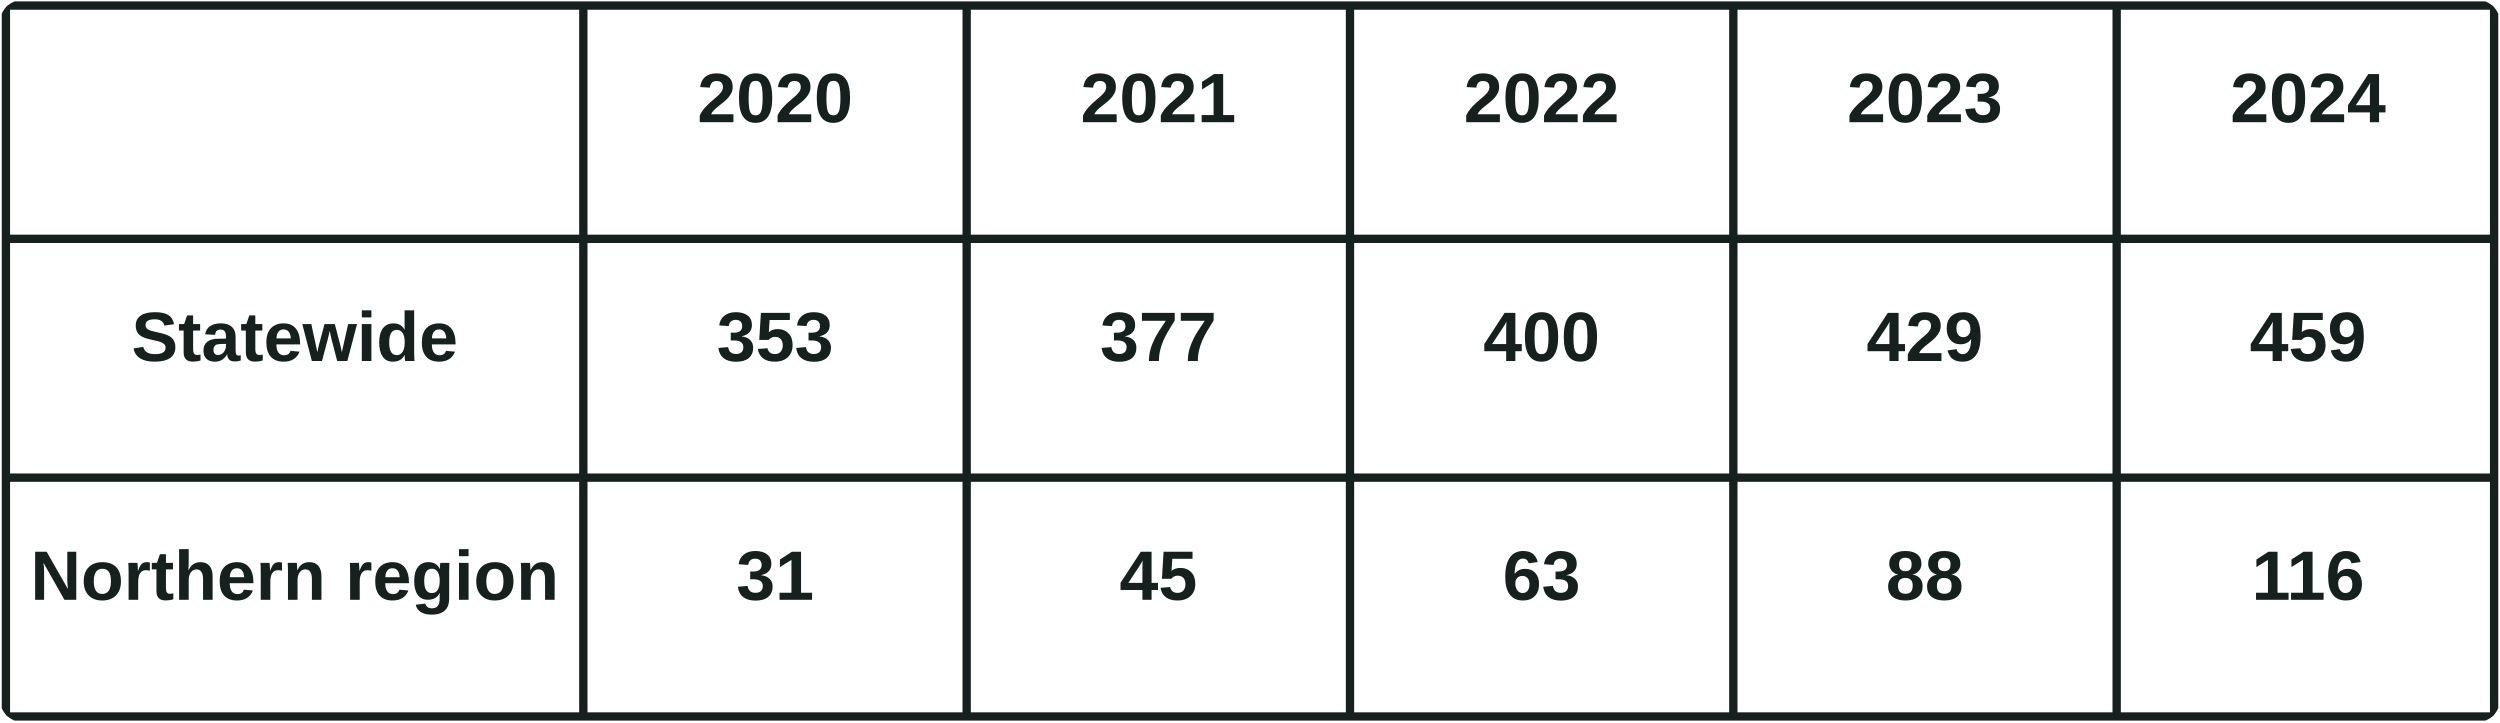
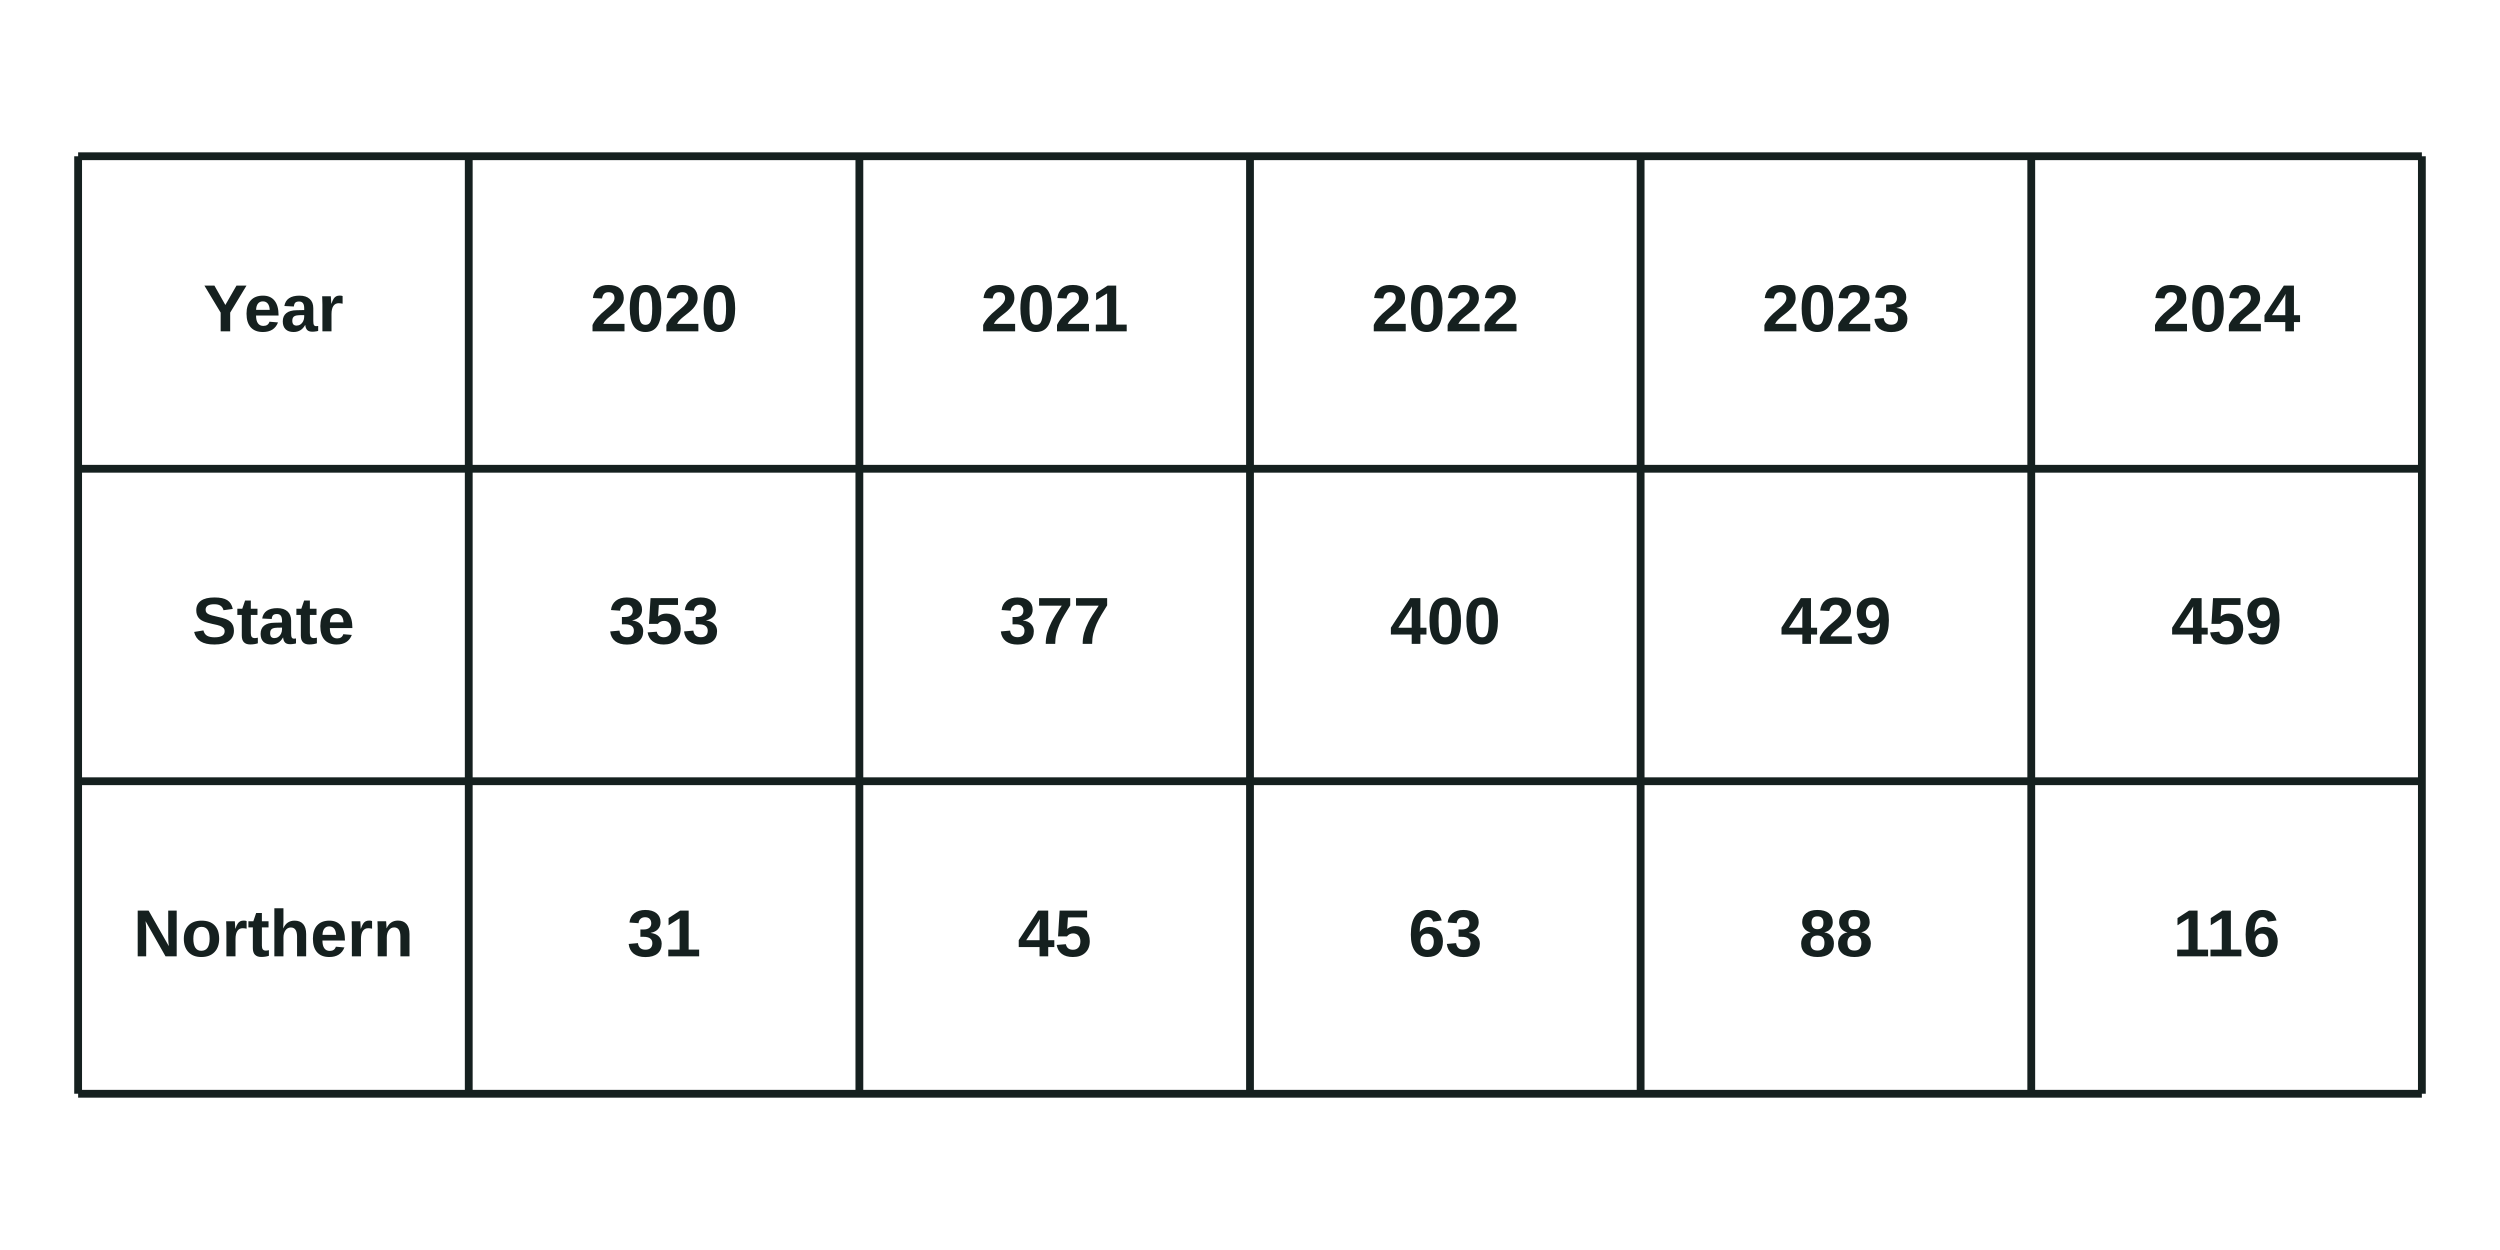
- <svg xmlns="http://www.w3.org/2000/svg" width="1108" height="320" style="overflow: hidden; display: block; background: var(--ld-figure-paper, #ffffff);" viewBox="0 0 1108 320">
+ <svg xmlns="http://www.w3.org/2000/svg" width="640" height="320" style="overflow: hidden; display: block; background: var(--ld-figure-paper, #ffffff);" viewBox="0 0 640 320">
  <defs>
    <filter id="ld-tbl-p0054-02_f1" width="300%" height="300%" filterUnits="userSpaceOnUse">
      <feOffset in="SourceGraphic" result="offOut" dx="5" dy="5" />
      <feColorMatrix in="offOut" result="colorOut" type="matrix" values="0.1 0 0 0 0  0 0.1 0 0 0  0 0 0.1 0 0  0 0 0 1 0" />
      <feGaussianBlur in="colorOut" result="blurOut" stdDeviation="3" />
      <feBlend in="SourceGraphic" in2="blurOut" mode="normal" />
    </filter>
    <clipPath id="ld-tbl-p0054-02_ClipFull">
-       <rect x="0" y="0" width="1108" height="320" rx="10" ry="10" />
+       <rect x="0" y="0" width="640" height="320" rx="10" ry="10" />
    </clipPath>
  </defs>
  <g />
  <g />
  <g />
-   <g>
-     <polygon id="ld-tbl-p0054-02_ld-polygon-1" fill="var(--ld-figure-accent-soft, #8a9795)" pointer-events="visiblePainted" fill-opacity="0" tabindex="-1" stroke="none" fill-rule="evenodd" points="2.615,2.462 1105.385,2.462 1105.385,317.538 2.615,317.538" display="inline" style="position: absolute; transition: fill 100ms, fill-opacity 100ms, stroke 100ms, stroke-opacity 100ms, stroke-width 100ms; clip-path: url(&quot;#ld-tbl-p0054-02_ClipFull&quot;); visibility: inherit;" />
-   </g>
+   <g />
  <g />
  <g>
    <path id="ld-tbl-p0054-02_jxgBoard1G1" stroke-linecap="round" stroke-linejoin="round" fill-rule="evenodd" stroke="#D55E00" stroke-opacity="1" stroke-width="1px" pointer-events="visibleStroke" fill-opacity="0" tabindex="null" d="M 0 0" display="none" style="position: absolute; transition: fill 100ms, fill-opacity 100ms, stroke 100ms, stroke-opacity 100ms, stroke-width 100ms; clip-path: url(&quot;#ld-tbl-p0054-02_ClipFull&quot;); visibility: hidden;" />
    <path id="ld-tbl-p0054-02_jxgBoard1G2" stroke-linecap="round" stroke-linejoin="round" fill-rule="evenodd" stroke="#D55E00" stroke-opacity="1" stroke-width="1px" pointer-events="visibleStroke" fill-opacity="0" tabindex="null" d="M 0 0" display="none" style="position: absolute; transition: fill 100ms, fill-opacity 100ms, stroke 100ms, stroke-opacity 100ms, stroke-width 100ms; clip-path: url(&quot;#ld-tbl-p0054-02_ClipFull&quot;); visibility: hidden;" />
-     <line id="ld-tbl-p0054-02_jxgBoard1L7" stroke="var(--ld-figure-accent, #15201f)" stroke-opacity="1" stroke-width="3.692px" pointer-events="visibleStroke" fill-opacity="0" tabindex="-1" x1="1105.385" y1="2.462" x2="1105.385" y2="317.538" stroke-linecap="butt" display="inline" style="position: absolute; clip-path: url(&quot;#ld-tbl-p0054-02_ClipFull&quot;); visibility: inherit;" />
-     <line id="ld-tbl-p0054-02_jxgBoard1L8" stroke="var(--ld-figure-accent, #15201f)" stroke-opacity="1" stroke-width="3.692px" pointer-events="visibleStroke" fill-opacity="0" tabindex="-1" x1="1105.385" y1="317.538" x2="2.615" y2="317.538" stroke-linecap="butt" display="inline" style="position: absolute; clip-path: url(&quot;#ld-tbl-p0054-02_ClipFull&quot;); visibility: inherit;" />
-     <line id="ld-tbl-p0054-02_jxgBoard1L9" stroke="var(--ld-figure-accent, #15201f)" stroke-opacity="1" stroke-width="3.692px" pointer-events="visibleStroke" fill-opacity="0" tabindex="-1" x1="2.615" y1="317.538" x2="2.615" y2="2.462" stroke-linecap="butt" display="inline" style="position: absolute; clip-path: url(&quot;#ld-tbl-p0054-02_ClipFull&quot;); visibility: inherit;" />
-     <line id="ld-tbl-p0054-02_jxgBoard1L10" stroke="var(--ld-figure-accent, #15201f)" stroke-opacity="1" stroke-width="3.692px" pointer-events="visibleStroke" fill-opacity="0" tabindex="-1" x1="2.615" y1="2.462" x2="1105.385" y2="2.462" stroke-linecap="butt" display="inline" style="position: absolute; clip-path: url(&quot;#ld-tbl-p0054-02_ClipFull&quot;); visibility: inherit;" />
  </g>
  <g />
-   <g />
+   <g>
+     <line id="ld-tbl-p0054-02_ld-table-grid-v-0" stroke="var(--ld-figure-grid, #e3eae9)" stroke-opacity="1" stroke-width="0.1px" pointer-events="visibleStroke" fill-opacity="0" tabindex="-1" x1="20" y1="280" x2="20" y2="40" stroke-linecap="butt" display="inline" style="position: absolute; clip-path: url(&quot;#ld-tbl-p0054-02_ClipFull&quot;); visibility: inherit;" />
+     <line id="ld-tbl-p0054-02_ld-table-grid-v-1" stroke="var(--ld-figure-grid, #e3eae9)" stroke-opacity="1" stroke-width="0.1px" pointer-events="visibleStroke" fill-opacity="0" tabindex="-1" x1="120" y1="280" x2="120" y2="40" stroke-linecap="butt" display="inline" style="position: absolute; clip-path: url(&quot;#ld-tbl-p0054-02_ClipFull&quot;); visibility: inherit;" />
+     <line id="ld-tbl-p0054-02_ld-table-grid-v-2" stroke="var(--ld-figure-grid, #e3eae9)" stroke-opacity="1" stroke-width="0.1px" pointer-events="visibleStroke" fill-opacity="0" tabindex="-1" x1="220" y1="280" x2="220" y2="40" stroke-linecap="butt" display="inline" style="position: absolute; clip-path: url(&quot;#ld-tbl-p0054-02_ClipFull&quot;); visibility: inherit;" />
+     <line id="ld-tbl-p0054-02_ld-table-grid-v-3" stroke="var(--ld-figure-grid, #e3eae9)" stroke-opacity="1" stroke-width="0.1px" pointer-events="visibleStroke" fill-opacity="0" tabindex="-1" x1="320" y1="280" x2="320" y2="40" stroke-linecap="butt" display="inline" style="position: absolute; clip-path: url(&quot;#ld-tbl-p0054-02_ClipFull&quot;); visibility: inherit;" />
+     <line id="ld-tbl-p0054-02_ld-table-grid-v-4" stroke="var(--ld-figure-grid, #e3eae9)" stroke-opacity="1" stroke-width="0.1px" pointer-events="visibleStroke" fill-opacity="0" tabindex="-1" x1="420" y1="280" x2="420" y2="40" stroke-linecap="butt" display="inline" style="position: absolute; clip-path: url(&quot;#ld-tbl-p0054-02_ClipFull&quot;); visibility: inherit;" />
+     <line id="ld-tbl-p0054-02_ld-table-grid-v-5" stroke="var(--ld-figure-grid, #e3eae9)" stroke-opacity="1" stroke-width="0.1px" pointer-events="visibleStroke" fill-opacity="0" tabindex="-1" x1="520" y1="280" x2="520" y2="40" stroke-linecap="butt" display="inline" style="position: absolute; clip-path: url(&quot;#ld-tbl-p0054-02_ClipFull&quot;); visibility: inherit;" />
+     <line id="ld-tbl-p0054-02_ld-table-grid-v-6" stroke="var(--ld-figure-grid, #e3eae9)" stroke-opacity="1" stroke-width="0.1px" pointer-events="visibleStroke" fill-opacity="0" tabindex="-1" x1="620" y1="280" x2="620" y2="40" stroke-linecap="butt" display="inline" style="position: absolute; clip-path: url(&quot;#ld-tbl-p0054-02_ClipFull&quot;); visibility: inherit;" />
+     <line id="ld-tbl-p0054-02_ld-table-grid-h-0" stroke="var(--ld-figure-grid, #e3eae9)" stroke-opacity="1" stroke-width="0.1px" pointer-events="visibleStroke" fill-opacity="0" tabindex="-1" x1="20" y1="280" x2="620" y2="280" stroke-linecap="butt" display="inline" style="position: absolute; clip-path: url(&quot;#ld-tbl-p0054-02_ClipFull&quot;); visibility: inherit;" />
+     <line id="ld-tbl-p0054-02_ld-table-grid-h-1" stroke="var(--ld-figure-grid, #e3eae9)" stroke-opacity="1" stroke-width="0.1px" pointer-events="visibleStroke" fill-opacity="0" tabindex="-1" x1="20" y1="200" x2="620" y2="200" stroke-linecap="butt" display="inline" style="position: absolute; clip-path: url(&quot;#ld-tbl-p0054-02_ClipFull&quot;); visibility: inherit;" />
+     <line id="ld-tbl-p0054-02_ld-table-grid-h-2" stroke="var(--ld-figure-grid, #e3eae9)" stroke-opacity="1" stroke-width="0.1px" pointer-events="visibleStroke" fill-opacity="0" tabindex="-1" x1="20" y1="120" x2="620" y2="120" stroke-linecap="butt" display="inline" style="position: absolute; clip-path: url(&quot;#ld-tbl-p0054-02_ClipFull&quot;); visibility: inherit;" />
+     <line id="ld-tbl-p0054-02_ld-table-grid-h-3" stroke="var(--ld-figure-grid, #e3eae9)" stroke-opacity="1" stroke-width="0.1px" pointer-events="visibleStroke" fill-opacity="0" tabindex="-1" x1="20" y1="40" x2="620" y2="40" stroke-linecap="butt" display="inline" style="position: absolute; clip-path: url(&quot;#ld-tbl-p0054-02_ClipFull&quot;); visibility: inherit;" />
+     <line id="ld-tbl-p0054-02_ld-row-0" stroke="var(--ld-figure-ink, #15201f)" stroke-opacity="1" stroke-width="2px" pointer-events="visibleStroke" fill-opacity="0" tabindex="-1" x1="20" y1="280" x2="620" y2="280" stroke-linecap="butt" display="inline" style="position: absolute; clip-path: url(&quot;#ld-tbl-p0054-02_ClipFull&quot;); visibility: inherit;" />
+     <line id="ld-tbl-p0054-02_ld-row-1" stroke="var(--ld-figure-ink, #15201f)" stroke-opacity="1" stroke-width="2px" pointer-events="visibleStroke" fill-opacity="0" tabindex="-1" x1="20" y1="200" x2="620" y2="200" stroke-linecap="butt" display="inline" style="position: absolute; clip-path: url(&quot;#ld-tbl-p0054-02_ClipFull&quot;); visibility: inherit;" />
+     <line id="ld-tbl-p0054-02_ld-row-2" stroke="var(--ld-figure-ink, #15201f)" stroke-opacity="1" stroke-width="2px" pointer-events="visibleStroke" fill-opacity="0" tabindex="-1" x1="20" y1="120" x2="620" y2="120" stroke-linecap="butt" display="inline" style="position: absolute; clip-path: url(&quot;#ld-tbl-p0054-02_ClipFull&quot;); visibility: inherit;" />
+     <line id="ld-tbl-p0054-02_ld-row-3" stroke="var(--ld-figure-ink, #15201f)" stroke-opacity="1" stroke-width="2px" pointer-events="visibleStroke" fill-opacity="0" tabindex="-1" x1="20" y1="40" x2="620" y2="40" stroke-linecap="butt" display="inline" style="position: absolute; clip-path: url(&quot;#ld-tbl-p0054-02_ClipFull&quot;); visibility: inherit;" />
+     <line id="ld-tbl-p0054-02_ld-column-0" stroke="var(--ld-figure-ink, #15201f)" stroke-opacity="1" stroke-width="2px" pointer-events="visibleStroke" fill-opacity="0" tabindex="-1" x1="20" y1="280" x2="20" y2="40" stroke-linecap="butt" display="inline" style="position: absolute; clip-path: url(&quot;#ld-tbl-p0054-02_ClipFull&quot;); visibility: inherit;" />
+     <line id="ld-tbl-p0054-02_ld-column-1" stroke="var(--ld-figure-ink, #15201f)" stroke-opacity="1" stroke-width="2px" pointer-events="visibleStroke" fill-opacity="0" tabindex="-1" x1="120" y1="280" x2="120" y2="40" stroke-linecap="butt" display="inline" style="position: absolute; clip-path: url(&quot;#ld-tbl-p0054-02_ClipFull&quot;); visibility: inherit;" />
+     <line id="ld-tbl-p0054-02_ld-column-2" stroke="var(--ld-figure-ink, #15201f)" stroke-opacity="1" stroke-width="2px" pointer-events="visibleStroke" fill-opacity="0" tabindex="-1" x1="220" y1="280" x2="220" y2="40" stroke-linecap="butt" display="inline" style="position: absolute; clip-path: url(&quot;#ld-tbl-p0054-02_ClipFull&quot;); visibility: inherit;" />
+     <line id="ld-tbl-p0054-02_ld-column-3" stroke="var(--ld-figure-ink, #15201f)" stroke-opacity="1" stroke-width="2px" pointer-events="visibleStroke" fill-opacity="0" tabindex="-1" x1="320" y1="280" x2="320" y2="40" stroke-linecap="butt" display="inline" style="position: absolute; clip-path: url(&quot;#ld-tbl-p0054-02_ClipFull&quot;); visibility: inherit;" />
+     <line id="ld-tbl-p0054-02_ld-column-4" stroke="var(--ld-figure-ink, #15201f)" stroke-opacity="1" stroke-width="2px" pointer-events="visibleStroke" fill-opacity="0" tabindex="-1" x1="420" y1="280" x2="420" y2="40" stroke-linecap="butt" display="inline" style="position: absolute; clip-path: url(&quot;#ld-tbl-p0054-02_ClipFull&quot;); visibility: inherit;" />
+     <line id="ld-tbl-p0054-02_ld-column-5" stroke="var(--ld-figure-ink, #15201f)" stroke-opacity="1" stroke-width="2px" pointer-events="visibleStroke" fill-opacity="0" tabindex="-1" x1="520" y1="280" x2="520" y2="40" stroke-linecap="butt" display="inline" style="position: absolute; clip-path: url(&quot;#ld-tbl-p0054-02_ClipFull&quot;); visibility: inherit;" />
+     <line id="ld-tbl-p0054-02_ld-column-6" stroke="var(--ld-figure-ink, #15201f)" stroke-opacity="1" stroke-width="2px" pointer-events="visibleStroke" fill-opacity="0" tabindex="-1" x1="620" y1="280" x2="620" y2="40" stroke-linecap="butt" display="inline" style="position: absolute; clip-path: url(&quot;#ld-tbl-p0054-02_ClipFull&quot;); visibility: inherit;" />
+   </g>
  <g />
  <g>
-     <ellipse id="ld-tbl-p0054-02_jxgBoard1P3" stroke="#D55E00" stroke-opacity="1" stroke-width="2px" fill="#D55E00" pointer-events="visiblePainted" fill-opacity="1" tabindex="null" cx="2.615" cy="2.462" rx="4" ry="4" display="none" style="position: absolute; transition: fill 100ms, fill-opacity 100ms, stroke 100ms, stroke-opacity 100ms, stroke-width 100ms, width 100ms, height 100ms, rx 100ms, ry 100ms; clip-path: url(&quot;#ld-tbl-p0054-02_ClipFull&quot;); visibility: hidden;" />
-     <ellipse id="ld-tbl-p0054-02_jxgBoard1P4" stroke="#D55E00" stroke-opacity="1" stroke-width="2px" fill="#D55E00" pointer-events="visiblePainted" fill-opacity="1" tabindex="null" cx="1105.385" cy="2.462" rx="4" ry="4" display="none" style="position: absolute; transition: fill 100ms, fill-opacity 100ms, stroke 100ms, stroke-opacity 100ms, stroke-width 100ms, width 100ms, height 100ms, rx 100ms, ry 100ms; clip-path: url(&quot;#ld-tbl-p0054-02_ClipFull&quot;); visibility: hidden;" />
-     <ellipse id="ld-tbl-p0054-02_jxgBoard1P5" stroke="#D55E00" stroke-opacity="1" stroke-width="2px" fill="#D55E00" pointer-events="visiblePainted" fill-opacity="1" tabindex="null" cx="1105.385" cy="317.538" rx="4" ry="4" display="none" style="position: absolute; transition: fill 100ms, fill-opacity 100ms, stroke 100ms, stroke-opacity 100ms, stroke-width 100ms, width 100ms, height 100ms, rx 100ms, ry 100ms; clip-path: url(&quot;#ld-tbl-p0054-02_ClipFull&quot;); visibility: hidden;" />
-     <ellipse id="ld-tbl-p0054-02_jxgBoard1P6" stroke="#D55E00" stroke-opacity="1" stroke-width="2px" fill="#D55E00" pointer-events="visiblePainted" fill-opacity="1" tabindex="null" cx="2.615" cy="317.538" rx="4" ry="4" display="none" style="position: absolute; transition: fill 100ms, fill-opacity 100ms, stroke 100ms, stroke-opacity 100ms, stroke-width 100ms, width 100ms, height 100ms, rx 100ms, ry 100ms; clip-path: url(&quot;#ld-tbl-p0054-02_ClipFull&quot;); visibility: hidden;" />
+     <ellipse id="ld-tbl-p0054-02_jxgBoard1P3" stroke="#D55E00" stroke-opacity="1" stroke-width="2px" fill="#D55E00" pointer-events="visiblePainted" fill-opacity="1" tabindex="null" cx="20" cy="280" rx="4" ry="4" display="none" style="position: absolute; transition: fill 100ms, fill-opacity 100ms, stroke 100ms, stroke-opacity 100ms, stroke-width 100ms, width 100ms, height 100ms, rx 100ms, ry 100ms; clip-path: url(&quot;#ld-tbl-p0054-02_ClipFull&quot;); visibility: hidden;" />
+     <ellipse id="ld-tbl-p0054-02_jxgBoard1P4" stroke="#D55E00" stroke-opacity="1" stroke-width="2px" fill="#D55E00" pointer-events="visiblePainted" fill-opacity="1" tabindex="null" cx="20" cy="40" rx="4" ry="4" display="none" style="position: absolute; transition: fill 100ms, fill-opacity 100ms, stroke 100ms, stroke-opacity 100ms, stroke-width 100ms, width 100ms, height 100ms, rx 100ms, ry 100ms; clip-path: url(&quot;#ld-tbl-p0054-02_ClipFull&quot;); visibility: hidden;" />
+     <ellipse id="ld-tbl-p0054-02_jxgBoard1P6" stroke="#D55E00" stroke-opacity="1" stroke-width="2px" fill="#D55E00" pointer-events="visiblePainted" fill-opacity="1" tabindex="null" cx="120" cy="280" rx="4" ry="4" display="none" style="position: absolute; transition: fill 100ms, fill-opacity 100ms, stroke 100ms, stroke-opacity 100ms, stroke-width 100ms, width 100ms, height 100ms, rx 100ms, ry 100ms; clip-path: url(&quot;#ld-tbl-p0054-02_ClipFull&quot;); visibility: hidden;" />
+     <ellipse id="ld-tbl-p0054-02_jxgBoard1P7" stroke="#D55E00" stroke-opacity="1" stroke-width="2px" fill="#D55E00" pointer-events="visiblePainted" fill-opacity="1" tabindex="null" cx="120" cy="40" rx="4" ry="4" display="none" style="position: absolute; transition: fill 100ms, fill-opacity 100ms, stroke 100ms, stroke-opacity 100ms, stroke-width 100ms, width 100ms, height 100ms, rx 100ms, ry 100ms; clip-path: url(&quot;#ld-tbl-p0054-02_ClipFull&quot;); visibility: hidden;" />
+     <ellipse id="ld-tbl-p0054-02_jxgBoard1P9" stroke="#D55E00" stroke-opacity="1" stroke-width="2px" fill="#D55E00" pointer-events="visiblePainted" fill-opacity="1" tabindex="null" cx="220" cy="280" rx="4" ry="4" display="none" style="position: absolute; transition: fill 100ms, fill-opacity 100ms, stroke 100ms, stroke-opacity 100ms, stroke-width 100ms, width 100ms, height 100ms, rx 100ms, ry 100ms; clip-path: url(&quot;#ld-tbl-p0054-02_ClipFull&quot;); visibility: hidden;" />
+     <ellipse id="ld-tbl-p0054-02_jxgBoard1P10" stroke="#D55E00" stroke-opacity="1" stroke-width="2px" fill="#D55E00" pointer-events="visiblePainted" fill-opacity="1" tabindex="null" cx="220" cy="40" rx="4" ry="4" display="none" style="position: absolute; transition: fill 100ms, fill-opacity 100ms, stroke 100ms, stroke-opacity 100ms, stroke-width 100ms, width 100ms, height 100ms, rx 100ms, ry 100ms; clip-path: url(&quot;#ld-tbl-p0054-02_ClipFull&quot;); visibility: hidden;" />
+     <ellipse id="ld-tbl-p0054-02_jxgBoard1P12" stroke="#D55E00" stroke-opacity="1" stroke-width="2px" fill="#D55E00" pointer-events="visiblePainted" fill-opacity="1" tabindex="null" cx="320" cy="280" rx="4" ry="4" display="none" style="position: absolute; transition: fill 100ms, fill-opacity 100ms, stroke 100ms, stroke-opacity 100ms, stroke-width 100ms, width 100ms, height 100ms, rx 100ms, ry 100ms; clip-path: url(&quot;#ld-tbl-p0054-02_ClipFull&quot;); visibility: hidden;" />
+     <ellipse id="ld-tbl-p0054-02_jxgBoard1P13" stroke="#D55E00" stroke-opacity="1" stroke-width="2px" fill="#D55E00" pointer-events="visiblePainted" fill-opacity="1" tabindex="null" cx="320" cy="40" rx="4" ry="4" display="none" style="position: absolute; transition: fill 100ms, fill-opacity 100ms, stroke 100ms, stroke-opacity 100ms, stroke-width 100ms, width 100ms, height 100ms, rx 100ms, ry 100ms; clip-path: url(&quot;#ld-tbl-p0054-02_ClipFull&quot;); visibility: hidden;" />
+     <ellipse id="ld-tbl-p0054-02_jxgBoard1P15" stroke="#D55E00" stroke-opacity="1" stroke-width="2px" fill="#D55E00" pointer-events="visiblePainted" fill-opacity="1" tabindex="null" cx="420" cy="280" rx="4" ry="4" display="none" style="position: absolute; transition: fill 100ms, fill-opacity 100ms, stroke 100ms, stroke-opacity 100ms, stroke-width 100ms, width 100ms, height 100ms, rx 100ms, ry 100ms; clip-path: url(&quot;#ld-tbl-p0054-02_ClipFull&quot;); visibility: hidden;" />
+     <ellipse id="ld-tbl-p0054-02_jxgBoard1P16" stroke="#D55E00" stroke-opacity="1" stroke-width="2px" fill="#D55E00" pointer-events="visiblePainted" fill-opacity="1" tabindex="null" cx="420" cy="40" rx="4" ry="4" display="none" style="position: absolute; transition: fill 100ms, fill-opacity 100ms, stroke 100ms, stroke-opacity 100ms, stroke-width 100ms, width 100ms, height 100ms, rx 100ms, ry 100ms; clip-path: url(&quot;#ld-tbl-p0054-02_ClipFull&quot;); visibility: hidden;" />
+     <ellipse id="ld-tbl-p0054-02_jxgBoard1P18" stroke="#D55E00" stroke-opacity="1" stroke-width="2px" fill="#D55E00" pointer-events="visiblePainted" fill-opacity="1" tabindex="null" cx="520" cy="280" rx="4" ry="4" display="none" style="position: absolute; transition: fill 100ms, fill-opacity 100ms, stroke 100ms, stroke-opacity 100ms, stroke-width 100ms, width 100ms, height 100ms, rx 100ms, ry 100ms; clip-path: url(&quot;#ld-tbl-p0054-02_ClipFull&quot;); visibility: hidden;" />
+     <ellipse id="ld-tbl-p0054-02_jxgBoard1P19" stroke="#D55E00" stroke-opacity="1" stroke-width="2px" fill="#D55E00" pointer-events="visiblePainted" fill-opacity="1" tabindex="null" cx="520" cy="40" rx="4" ry="4" display="none" style="position: absolute; transition: fill 100ms, fill-opacity 100ms, stroke 100ms, stroke-opacity 100ms, stroke-width 100ms, width 100ms, height 100ms, rx 100ms, ry 100ms; clip-path: url(&quot;#ld-tbl-p0054-02_ClipFull&quot;); visibility: hidden;" />
+     <ellipse id="ld-tbl-p0054-02_jxgBoard1P21" stroke="#D55E00" stroke-opacity="1" stroke-width="2px" fill="#D55E00" pointer-events="visiblePainted" fill-opacity="1" tabindex="null" cx="620" cy="280" rx="4" ry="4" display="none" style="position: absolute; transition: fill 100ms, fill-opacity 100ms, stroke 100ms, stroke-opacity 100ms, stroke-width 100ms, width 100ms, height 100ms, rx 100ms, ry 100ms; clip-path: url(&quot;#ld-tbl-p0054-02_ClipFull&quot;); visibility: hidden;" />
+     <ellipse id="ld-tbl-p0054-02_jxgBoard1P22" stroke="#D55E00" stroke-opacity="1" stroke-width="2px" fill="#D55E00" pointer-events="visiblePainted" fill-opacity="1" tabindex="null" cx="620" cy="40" rx="4" ry="4" display="none" style="position: absolute; transition: fill 100ms, fill-opacity 100ms, stroke 100ms, stroke-opacity 100ms, stroke-width 100ms, width 100ms, height 100ms, rx 100ms, ry 100ms; clip-path: url(&quot;#ld-tbl-p0054-02_ClipFull&quot;); visibility: hidden;" />
+     <ellipse id="ld-tbl-p0054-02_jxgBoard1P24" stroke="#D55E00" stroke-opacity="1" stroke-width="2px" fill="#D55E00" pointer-events="visiblePainted" fill-opacity="1" tabindex="null" cx="20" cy="280" rx="4" ry="4" display="none" style="position: absolute; transition: fill 100ms, fill-opacity 100ms, stroke 100ms, stroke-opacity 100ms, stroke-width 100ms, width 100ms, height 100ms, rx 100ms, ry 100ms; clip-path: url(&quot;#ld-tbl-p0054-02_ClipFull&quot;); visibility: hidden;" />
+     <ellipse id="ld-tbl-p0054-02_jxgBoard1P25" stroke="#D55E00" stroke-opacity="1" stroke-width="2px" fill="#D55E00" pointer-events="visiblePainted" fill-opacity="1" tabindex="null" cx="620" cy="280" rx="4" ry="4" display="none" style="position: absolute; transition: fill 100ms, fill-opacity 100ms, stroke 100ms, stroke-opacity 100ms, stroke-width 100ms, width 100ms, height 100ms, rx 100ms, ry 100ms; clip-path: url(&quot;#ld-tbl-p0054-02_ClipFull&quot;); visibility: hidden;" />
+     <ellipse id="ld-tbl-p0054-02_jxgBoard1P27" stroke="#D55E00" stroke-opacity="1" stroke-width="2px" fill="#D55E00" pointer-events="visiblePainted" fill-opacity="1" tabindex="null" cx="20" cy="200" rx="4" ry="4" display="none" style="position: absolute; transition: fill 100ms, fill-opacity 100ms, stroke 100ms, stroke-opacity 100ms, stroke-width 100ms, width 100ms, height 100ms, rx 100ms, ry 100ms; clip-path: url(&quot;#ld-tbl-p0054-02_ClipFull&quot;); visibility: hidden;" />
+     <ellipse id="ld-tbl-p0054-02_jxgBoard1P28" stroke="#D55E00" stroke-opacity="1" stroke-width="2px" fill="#D55E00" pointer-events="visiblePainted" fill-opacity="1" tabindex="null" cx="620" cy="200" rx="4" ry="4" display="none" style="position: absolute; transition: fill 100ms, fill-opacity 100ms, stroke 100ms, stroke-opacity 100ms, stroke-width 100ms, width 100ms, height 100ms, rx 100ms, ry 100ms; clip-path: url(&quot;#ld-tbl-p0054-02_ClipFull&quot;); visibility: hidden;" />
+     <ellipse id="ld-tbl-p0054-02_jxgBoard1P30" stroke="#D55E00" stroke-opacity="1" stroke-width="2px" fill="#D55E00" pointer-events="visiblePainted" fill-opacity="1" tabindex="null" cx="20" cy="120" rx="4" ry="4" display="none" style="position: absolute; transition: fill 100ms, fill-opacity 100ms, stroke 100ms, stroke-opacity 100ms, stroke-width 100ms, width 100ms, height 100ms, rx 100ms, ry 100ms; clip-path: url(&quot;#ld-tbl-p0054-02_ClipFull&quot;); visibility: hidden;" />
+     <ellipse id="ld-tbl-p0054-02_jxgBoard1P31" stroke="#D55E00" stroke-opacity="1" stroke-width="2px" fill="#D55E00" pointer-events="visiblePainted" fill-opacity="1" tabindex="null" cx="620" cy="120" rx="4" ry="4" display="none" style="position: absolute; transition: fill 100ms, fill-opacity 100ms, stroke 100ms, stroke-opacity 100ms, stroke-width 100ms, width 100ms, height 100ms, rx 100ms, ry 100ms; clip-path: url(&quot;#ld-tbl-p0054-02_ClipFull&quot;); visibility: hidden;" />
+     <ellipse id="ld-tbl-p0054-02_jxgBoard1P33" stroke="#D55E00" stroke-opacity="1" stroke-width="2px" fill="#D55E00" pointer-events="visiblePainted" fill-opacity="1" tabindex="null" cx="20" cy="40" rx="4" ry="4" display="none" style="position: absolute; transition: fill 100ms, fill-opacity 100ms, stroke 100ms, stroke-opacity 100ms, stroke-width 100ms, width 100ms, height 100ms, rx 100ms, ry 100ms; clip-path: url(&quot;#ld-tbl-p0054-02_ClipFull&quot;); visibility: hidden;" />
+     <ellipse id="ld-tbl-p0054-02_jxgBoard1P34" stroke="#D55E00" stroke-opacity="1" stroke-width="2px" fill="#D55E00" pointer-events="visiblePainted" fill-opacity="1" tabindex="null" cx="620" cy="40" rx="4" ry="4" display="none" style="position: absolute; transition: fill 100ms, fill-opacity 100ms, stroke 100ms, stroke-opacity 100ms, stroke-width 100ms, width 100ms, height 100ms, rx 100ms, ry 100ms; clip-path: url(&quot;#ld-tbl-p0054-02_ClipFull&quot;); visibility: hidden;" />
+     <ellipse id="ld-tbl-p0054-02_jxgBoard1P36" stroke="#D55E00" stroke-opacity="1" stroke-width="2px" fill="#D55E00" pointer-events="visiblePainted" fill-opacity="1" tabindex="null" cx="20" cy="280" rx="4" ry="4" display="none" style="position: absolute; transition: fill 100ms, fill-opacity 100ms, stroke 100ms, stroke-opacity 100ms, stroke-width 100ms, width 100ms, height 100ms, rx 100ms, ry 100ms; clip-path: url(&quot;#ld-tbl-p0054-02_ClipFull&quot;); visibility: hidden;" />
+     <ellipse id="ld-tbl-p0054-02_jxgBoard1P37" stroke="#D55E00" stroke-opacity="1" stroke-width="2px" fill="#D55E00" pointer-events="visiblePainted" fill-opacity="1" tabindex="null" cx="620" cy="280" rx="4" ry="4" display="none" style="position: absolute; transition: fill 100ms, fill-opacity 100ms, stroke 100ms, stroke-opacity 100ms, stroke-width 100ms, width 100ms, height 100ms, rx 100ms, ry 100ms; clip-path: url(&quot;#ld-tbl-p0054-02_ClipFull&quot;); visibility: hidden;" />
+     <ellipse id="ld-tbl-p0054-02_jxgBoard1P39" stroke="#D55E00" stroke-opacity="1" stroke-width="2px" fill="#D55E00" pointer-events="visiblePainted" fill-opacity="1" tabindex="null" cx="20" cy="200" rx="4" ry="4" display="none" style="position: absolute; transition: fill 100ms, fill-opacity 100ms, stroke 100ms, stroke-opacity 100ms, stroke-width 100ms, width 100ms, height 100ms, rx 100ms, ry 100ms; clip-path: url(&quot;#ld-tbl-p0054-02_ClipFull&quot;); visibility: hidden;" />
+     <ellipse id="ld-tbl-p0054-02_jxgBoard1P40" stroke="#D55E00" stroke-opacity="1" stroke-width="2px" fill="#D55E00" pointer-events="visiblePainted" fill-opacity="1" tabindex="null" cx="620" cy="200" rx="4" ry="4" display="none" style="position: absolute; transition: fill 100ms, fill-opacity 100ms, stroke 100ms, stroke-opacity 100ms, stroke-width 100ms, width 100ms, height 100ms, rx 100ms, ry 100ms; clip-path: url(&quot;#ld-tbl-p0054-02_ClipFull&quot;); visibility: hidden;" />
+     <ellipse id="ld-tbl-p0054-02_jxgBoard1P42" stroke="#D55E00" stroke-opacity="1" stroke-width="2px" fill="#D55E00" pointer-events="visiblePainted" fill-opacity="1" tabindex="null" cx="20" cy="120" rx="4" ry="4" display="none" style="position: absolute; transition: fill 100ms, fill-opacity 100ms, stroke 100ms, stroke-opacity 100ms, stroke-width 100ms, width 100ms, height 100ms, rx 100ms, ry 100ms; clip-path: url(&quot;#ld-tbl-p0054-02_ClipFull&quot;); visibility: hidden;" />
+     <ellipse id="ld-tbl-p0054-02_jxgBoard1P43" stroke="#D55E00" stroke-opacity="1" stroke-width="2px" fill="#D55E00" pointer-events="visiblePainted" fill-opacity="1" tabindex="null" cx="620" cy="120" rx="4" ry="4" display="none" style="position: absolute; transition: fill 100ms, fill-opacity 100ms, stroke 100ms, stroke-opacity 100ms, stroke-width 100ms, width 100ms, height 100ms, rx 100ms, ry 100ms; clip-path: url(&quot;#ld-tbl-p0054-02_ClipFull&quot;); visibility: hidden;" />
+     <ellipse id="ld-tbl-p0054-02_jxgBoard1P45" stroke="#D55E00" stroke-opacity="1" stroke-width="2px" fill="#D55E00" pointer-events="visiblePainted" fill-opacity="1" tabindex="null" cx="20" cy="40" rx="4" ry="4" display="none" style="position: absolute; transition: fill 100ms, fill-opacity 100ms, stroke 100ms, stroke-opacity 100ms, stroke-width 100ms, width 100ms, height 100ms, rx 100ms, ry 100ms; clip-path: url(&quot;#ld-tbl-p0054-02_ClipFull&quot;); visibility: hidden;" />
+     <ellipse id="ld-tbl-p0054-02_jxgBoard1P46" stroke="#D55E00" stroke-opacity="1" stroke-width="2px" fill="#D55E00" pointer-events="visiblePainted" fill-opacity="1" tabindex="null" cx="620" cy="40" rx="4" ry="4" display="none" style="position: absolute; transition: fill 100ms, fill-opacity 100ms, stroke 100ms, stroke-opacity 100ms, stroke-width 100ms, width 100ms, height 100ms, rx 100ms, ry 100ms; clip-path: url(&quot;#ld-tbl-p0054-02_ClipFull&quot;); visibility: hidden;" />
+     <ellipse id="ld-tbl-p0054-02_jxgBoard1P48" stroke="#D55E00" stroke-opacity="1" stroke-width="2px" fill="#D55E00" pointer-events="visiblePainted" fill-opacity="1" tabindex="null" cx="20" cy="280" rx="4" ry="4" display="none" style="position: absolute; transition: fill 100ms, fill-opacity 100ms, stroke 100ms, stroke-opacity 100ms, stroke-width 100ms, width 100ms, height 100ms, rx 100ms, ry 100ms; clip-path: url(&quot;#ld-tbl-p0054-02_ClipFull&quot;); visibility: hidden;" />
+     <ellipse id="ld-tbl-p0054-02_jxgBoard1P49" stroke="#D55E00" stroke-opacity="1" stroke-width="2px" fill="#D55E00" pointer-events="visiblePainted" fill-opacity="1" tabindex="null" cx="20" cy="40" rx="4" ry="4" display="none" style="position: absolute; transition: fill 100ms, fill-opacity 100ms, stroke 100ms, stroke-opacity 100ms, stroke-width 100ms, width 100ms, height 100ms, rx 100ms, ry 100ms; clip-path: url(&quot;#ld-tbl-p0054-02_ClipFull&quot;); visibility: hidden;" />
+     <ellipse id="ld-tbl-p0054-02_jxgBoard1P51" stroke="#D55E00" stroke-opacity="1" stroke-width="2px" fill="#D55E00" pointer-events="visiblePainted" fill-opacity="1" tabindex="null" cx="120" cy="280" rx="4" ry="4" display="none" style="position: absolute; transition: fill 100ms, fill-opacity 100ms, stroke 100ms, stroke-opacity 100ms, stroke-width 100ms, width 100ms, height 100ms, rx 100ms, ry 100ms; clip-path: url(&quot;#ld-tbl-p0054-02_ClipFull&quot;); visibility: hidden;" />
+     <ellipse id="ld-tbl-p0054-02_jxgBoard1P52" stroke="#D55E00" stroke-opacity="1" stroke-width="2px" fill="#D55E00" pointer-events="visiblePainted" fill-opacity="1" tabindex="null" cx="120" cy="40" rx="4" ry="4" display="none" style="position: absolute; transition: fill 100ms, fill-opacity 100ms, stroke 100ms, stroke-opacity 100ms, stroke-width 100ms, width 100ms, height 100ms, rx 100ms, ry 100ms; clip-path: url(&quot;#ld-tbl-p0054-02_ClipFull&quot;); visibility: hidden;" />
+     <ellipse id="ld-tbl-p0054-02_jxgBoard1P54" stroke="#D55E00" stroke-opacity="1" stroke-width="2px" fill="#D55E00" pointer-events="visiblePainted" fill-opacity="1" tabindex="null" cx="220" cy="280" rx="4" ry="4" display="none" style="position: absolute; transition: fill 100ms, fill-opacity 100ms, stroke 100ms, stroke-opacity 100ms, stroke-width 100ms, width 100ms, height 100ms, rx 100ms, ry 100ms; clip-path: url(&quot;#ld-tbl-p0054-02_ClipFull&quot;); visibility: hidden;" />
+     <ellipse id="ld-tbl-p0054-02_jxgBoard1P55" stroke="#D55E00" stroke-opacity="1" stroke-width="2px" fill="#D55E00" pointer-events="visiblePainted" fill-opacity="1" tabindex="null" cx="220" cy="40" rx="4" ry="4" display="none" style="position: absolute; transition: fill 100ms, fill-opacity 100ms, stroke 100ms, stroke-opacity 100ms, stroke-width 100ms, width 100ms, height 100ms, rx 100ms, ry 100ms; clip-path: url(&quot;#ld-tbl-p0054-02_ClipFull&quot;); visibility: hidden;" />
+     <ellipse id="ld-tbl-p0054-02_jxgBoard1P57" stroke="#D55E00" stroke-opacity="1" stroke-width="2px" fill="#D55E00" pointer-events="visiblePainted" fill-opacity="1" tabindex="null" cx="320" cy="280" rx="4" ry="4" display="none" style="position: absolute; transition: fill 100ms, fill-opacity 100ms, stroke 100ms, stroke-opacity 100ms, stroke-width 100ms, width 100ms, height 100ms, rx 100ms, ry 100ms; clip-path: url(&quot;#ld-tbl-p0054-02_ClipFull&quot;); visibility: hidden;" />
+     <ellipse id="ld-tbl-p0054-02_jxgBoard1P58" stroke="#D55E00" stroke-opacity="1" stroke-width="2px" fill="#D55E00" pointer-events="visiblePainted" fill-opacity="1" tabindex="null" cx="320" cy="40" rx="4" ry="4" display="none" style="position: absolute; transition: fill 100ms, fill-opacity 100ms, stroke 100ms, stroke-opacity 100ms, stroke-width 100ms, width 100ms, height 100ms, rx 100ms, ry 100ms; clip-path: url(&quot;#ld-tbl-p0054-02_ClipFull&quot;); visibility: hidden;" />
+     <ellipse id="ld-tbl-p0054-02_jxgBoard1P60" stroke="#D55E00" stroke-opacity="1" stroke-width="2px" fill="#D55E00" pointer-events="visiblePainted" fill-opacity="1" tabindex="null" cx="420" cy="280" rx="4" ry="4" display="none" style="position: absolute; transition: fill 100ms, fill-opacity 100ms, stroke 100ms, stroke-opacity 100ms, stroke-width 100ms, width 100ms, height 100ms, rx 100ms, ry 100ms; clip-path: url(&quot;#ld-tbl-p0054-02_ClipFull&quot;); visibility: hidden;" />
+     <ellipse id="ld-tbl-p0054-02_jxgBoard1P61" stroke="#D55E00" stroke-opacity="1" stroke-width="2px" fill="#D55E00" pointer-events="visiblePainted" fill-opacity="1" tabindex="null" cx="420" cy="40" rx="4" ry="4" display="none" style="position: absolute; transition: fill 100ms, fill-opacity 100ms, stroke 100ms, stroke-opacity 100ms, stroke-width 100ms, width 100ms, height 100ms, rx 100ms, ry 100ms; clip-path: url(&quot;#ld-tbl-p0054-02_ClipFull&quot;); visibility: hidden;" />
+     <ellipse id="ld-tbl-p0054-02_jxgBoard1P63" stroke="#D55E00" stroke-opacity="1" stroke-width="2px" fill="#D55E00" pointer-events="visiblePainted" fill-opacity="1" tabindex="null" cx="520" cy="280" rx="4" ry="4" display="none" style="position: absolute; transition: fill 100ms, fill-opacity 100ms, stroke 100ms, stroke-opacity 100ms, stroke-width 100ms, width 100ms, height 100ms, rx 100ms, ry 100ms; clip-path: url(&quot;#ld-tbl-p0054-02_ClipFull&quot;); visibility: hidden;" />
+     <ellipse id="ld-tbl-p0054-02_jxgBoard1P64" stroke="#D55E00" stroke-opacity="1" stroke-width="2px" fill="#D55E00" pointer-events="visiblePainted" fill-opacity="1" tabindex="null" cx="520" cy="40" rx="4" ry="4" display="none" style="position: absolute; transition: fill 100ms, fill-opacity 100ms, stroke 100ms, stroke-opacity 100ms, stroke-width 100ms, width 100ms, height 100ms, rx 100ms, ry 100ms; clip-path: url(&quot;#ld-tbl-p0054-02_ClipFull&quot;); visibility: hidden;" />
+     <ellipse id="ld-tbl-p0054-02_jxgBoard1P66" stroke="#D55E00" stroke-opacity="1" stroke-width="2px" fill="#D55E00" pointer-events="visiblePainted" fill-opacity="1" tabindex="null" cx="620" cy="280" rx="4" ry="4" display="none" style="position: absolute; transition: fill 100ms, fill-opacity 100ms, stroke 100ms, stroke-opacity 100ms, stroke-width 100ms, width 100ms, height 100ms, rx 100ms, ry 100ms; clip-path: url(&quot;#ld-tbl-p0054-02_ClipFull&quot;); visibility: hidden;" />
+     <ellipse id="ld-tbl-p0054-02_jxgBoard1P67" stroke="#D55E00" stroke-opacity="1" stroke-width="2px" fill="#D55E00" pointer-events="visiblePainted" fill-opacity="1" tabindex="null" cx="620" cy="40" rx="4" ry="4" display="none" style="position: absolute; transition: fill 100ms, fill-opacity 100ms, stroke 100ms, stroke-opacity 100ms, stroke-width 100ms, width 100ms, height 100ms, rx 100ms, ry 100ms; clip-path: url(&quot;#ld-tbl-p0054-02_ClipFull&quot;); visibility: hidden;" />
  </g>
  <g />
  <g />
  <g />
  <g />
  <g />
  <g />
  <g />
  <g />
  <g />
  <g />
-   <g id="ld-tbl-p0054-02-raw-path-layer" transform="scale(1.231111 1.230769)">
-     <path d="M210 2v256M348 2v256M486 2v256M624 2v256M762 2v256" fill="none" stroke="var(--ld-figure-accent, #15201f)" stroke-width="2.999" fill-opacity="0" stroke-opacity="1" />
-     <path d="M2 86h896M2 172h896" fill="none" stroke="var(--ld-figure-accent, #15201f)" stroke-width="2.999" fill-opacity="0" stroke-opacity="1" />
-   </g>
  <g id="ld-tbl-p0054-02-label-layer">
-     <text fill="var(--ld-figure-ink, #15201f)" font-family="Arial, Helvetica, sans-serif" font-size="31" font-weight="600" dominant-baseline="alphabetic" data-label-id="text-1-label" x="343.538" y="54.154" text-anchor="middle">2020</text>
-     <text fill="var(--ld-figure-ink, #15201f)" font-family="Arial, Helvetica, sans-serif" font-size="31" font-weight="600" dominant-baseline="alphabetic" data-label-id="text-2-label" x="513.385" y="54.154" text-anchor="middle">2021</text>
-     <text fill="var(--ld-figure-ink, #15201f)" font-family="Arial, Helvetica, sans-serif" font-size="31" font-weight="600" dominant-baseline="alphabetic" data-label-id="text-3-label" x="683.231" y="54.154" text-anchor="middle">2022</text>
-     <text fill="var(--ld-figure-ink, #15201f)" font-family="Arial, Helvetica, sans-serif" font-size="31" font-weight="600" dominant-baseline="alphabetic" data-label-id="text-4-label" x="853.077" y="54.154" text-anchor="middle">2023</text>
-     <text fill="var(--ld-figure-ink, #15201f)" font-family="Arial, Helvetica, sans-serif" font-size="31" font-weight="600" dominant-baseline="alphabetic" data-label-id="text-5-label" x="1022.923" y="54.154" text-anchor="middle">2024</text>
-     <text fill="var(--ld-figure-ink, #15201f)" font-family="Arial, Helvetica, sans-serif" font-size="31" font-weight="600" dominant-baseline="alphabetic" data-label-id="text-6-label" x="130.615" y="160" text-anchor="middle">Statewide</text>
-     <text fill="var(--ld-figure-ink, #15201f)" font-family="Arial, Helvetica, sans-serif" font-size="31" font-weight="600" dominant-baseline="alphabetic" data-label-id="text-7-label" x="343.538" y="160" text-anchor="middle">353</text>
-     <text fill="var(--ld-figure-ink, #15201f)" font-family="Arial, Helvetica, sans-serif" font-size="31" font-weight="600" dominant-baseline="alphabetic" data-label-id="text-8-label" x="513.385" y="160" text-anchor="middle">377</text>
-     <text fill="var(--ld-figure-ink, #15201f)" font-family="Arial, Helvetica, sans-serif" font-size="31" font-weight="600" dominant-baseline="alphabetic" data-label-id="text-9-label" x="683.231" y="160" text-anchor="middle">400</text>
-     <text fill="var(--ld-figure-ink, #15201f)" font-family="Arial, Helvetica, sans-serif" font-size="31" font-weight="600" dominant-baseline="alphabetic" data-label-id="text-10-label" x="853.077" y="160" text-anchor="middle">429</text>
-     <text fill="var(--ld-figure-ink, #15201f)" font-family="Arial, Helvetica, sans-serif" font-size="31" font-weight="600" dominant-baseline="alphabetic" data-label-id="text-11-label" x="1022.923" y="160" text-anchor="middle">459</text>
-     <text fill="var(--ld-figure-ink, #15201f)" font-family="Arial, Helvetica, sans-serif" font-size="31" font-weight="600" dominant-baseline="alphabetic" data-label-id="text-12-label" x="130.615" y="265.846" text-anchor="middle">Northern region</text>
-     <text fill="var(--ld-figure-ink, #15201f)" font-family="Arial, Helvetica, sans-serif" font-size="31" font-weight="600" dominant-baseline="alphabetic" data-label-id="text-13-label" x="343.538" y="265.846" text-anchor="middle">31</text>
-     <text fill="var(--ld-figure-ink, #15201f)" font-family="Arial, Helvetica, sans-serif" font-size="31" font-weight="600" dominant-baseline="alphabetic" data-label-id="text-14-label" x="513.385" y="265.846" text-anchor="middle">45</text>
-     <text fill="var(--ld-figure-ink, #15201f)" font-family="Arial, Helvetica, sans-serif" font-size="31" font-weight="600" dominant-baseline="alphabetic" data-label-id="text-15-label" x="683.231" y="265.846" text-anchor="middle">63</text>
-     <text fill="var(--ld-figure-ink, #15201f)" font-family="Arial, Helvetica, sans-serif" font-size="31" font-weight="600" dominant-baseline="alphabetic" data-label-id="text-16-label" x="853.077" y="265.846" text-anchor="middle">88</text>
-     <text fill="var(--ld-figure-ink, #15201f)" font-family="Arial, Helvetica, sans-serif" font-size="31" font-weight="600" dominant-baseline="alphabetic" data-label-id="text-17-label" x="1022.923" y="265.846" text-anchor="middle">116</text>
+     <text fill="var(--ld-figure-ink, #15201f)" font-family="Arial, Helvetica, sans-serif" font-size="17" font-weight="600" dominant-baseline="middle" data-label-id="cell-0-0-label" x="70" y="80" text-anchor="middle">Year</text>
+     <text fill="var(--ld-figure-ink, #15201f)" font-family="Arial, Helvetica, sans-serif" font-size="17" font-weight="600" dominant-baseline="middle" data-label-id="cell-0-1-label" x="170" y="80" text-anchor="middle">2020</text>
+     <text fill="var(--ld-figure-ink, #15201f)" font-family="Arial, Helvetica, sans-serif" font-size="17" font-weight="600" dominant-baseline="middle" data-label-id="cell-0-2-label" x="270" y="80" text-anchor="middle">2021</text>
+     <text fill="var(--ld-figure-ink, #15201f)" font-family="Arial, Helvetica, sans-serif" font-size="17" font-weight="600" dominant-baseline="middle" data-label-id="cell-0-3-label" x="370" y="80" text-anchor="middle">2022</text>
+     <text fill="var(--ld-figure-ink, #15201f)" font-family="Arial, Helvetica, sans-serif" font-size="17" font-weight="600" dominant-baseline="middle" data-label-id="cell-0-4-label" x="470" y="80" text-anchor="middle">2023</text>
+     <text fill="var(--ld-figure-ink, #15201f)" font-family="Arial, Helvetica, sans-serif" font-size="17" font-weight="600" dominant-baseline="middle" data-label-id="cell-0-5-label" x="570" y="80" text-anchor="middle">2024</text>
+     <text fill="var(--ld-figure-ink, #15201f)" font-family="Arial, Helvetica, sans-serif" font-size="17" font-weight="600" dominant-baseline="middle" data-label-id="cell-1-0-label" x="70" y="160" text-anchor="middle">State</text>
+     <text fill="var(--ld-figure-ink, #15201f)" font-family="Arial, Helvetica, sans-serif" font-size="17" font-weight="600" dominant-baseline="middle" data-label-id="cell-1-1-label" x="170" y="160" text-anchor="middle">353</text>
+     <text fill="var(--ld-figure-ink, #15201f)" font-family="Arial, Helvetica, sans-serif" font-size="17" font-weight="600" dominant-baseline="middle" data-label-id="cell-1-2-label" x="270" y="160" text-anchor="middle">377</text>
+     <text fill="var(--ld-figure-ink, #15201f)" font-family="Arial, Helvetica, sans-serif" font-size="17" font-weight="600" dominant-baseline="middle" data-label-id="cell-1-3-label" x="370" y="160" text-anchor="middle">400</text>
+     <text fill="var(--ld-figure-ink, #15201f)" font-family="Arial, Helvetica, sans-serif" font-size="17" font-weight="600" dominant-baseline="middle" data-label-id="cell-1-4-label" x="470" y="160" text-anchor="middle">429</text>
+     <text fill="var(--ld-figure-ink, #15201f)" font-family="Arial, Helvetica, sans-serif" font-size="17" font-weight="600" dominant-baseline="middle" data-label-id="cell-1-5-label" x="570" y="160" text-anchor="middle">459</text>
+     <text fill="var(--ld-figure-ink, #15201f)" font-family="Arial, Helvetica, sans-serif" font-size="17" font-weight="600" dominant-baseline="middle" data-label-id="cell-2-0-label" x="70" y="240" text-anchor="middle">Northern</text>
+     <text fill="var(--ld-figure-ink, #15201f)" font-family="Arial, Helvetica, sans-serif" font-size="17" font-weight="600" dominant-baseline="middle" data-label-id="cell-2-1-label" x="170" y="240" text-anchor="middle">31</text>
+     <text fill="var(--ld-figure-ink, #15201f)" font-family="Arial, Helvetica, sans-serif" font-size="17" font-weight="600" dominant-baseline="middle" data-label-id="cell-2-2-label" x="270" y="240" text-anchor="middle">45</text>
+     <text fill="var(--ld-figure-ink, #15201f)" font-family="Arial, Helvetica, sans-serif" font-size="17" font-weight="600" dominant-baseline="middle" data-label-id="cell-2-3-label" x="370" y="240" text-anchor="middle">63</text>
+     <text fill="var(--ld-figure-ink, #15201f)" font-family="Arial, Helvetica, sans-serif" font-size="17" font-weight="600" dominant-baseline="middle" data-label-id="cell-2-4-label" x="470" y="240" text-anchor="middle">88</text>
+     <text fill="var(--ld-figure-ink, #15201f)" font-family="Arial, Helvetica, sans-serif" font-size="17" font-weight="600" dominant-baseline="middle" data-label-id="cell-2-5-label" x="570" y="240" text-anchor="middle">116</text>
  </g>
</svg>
